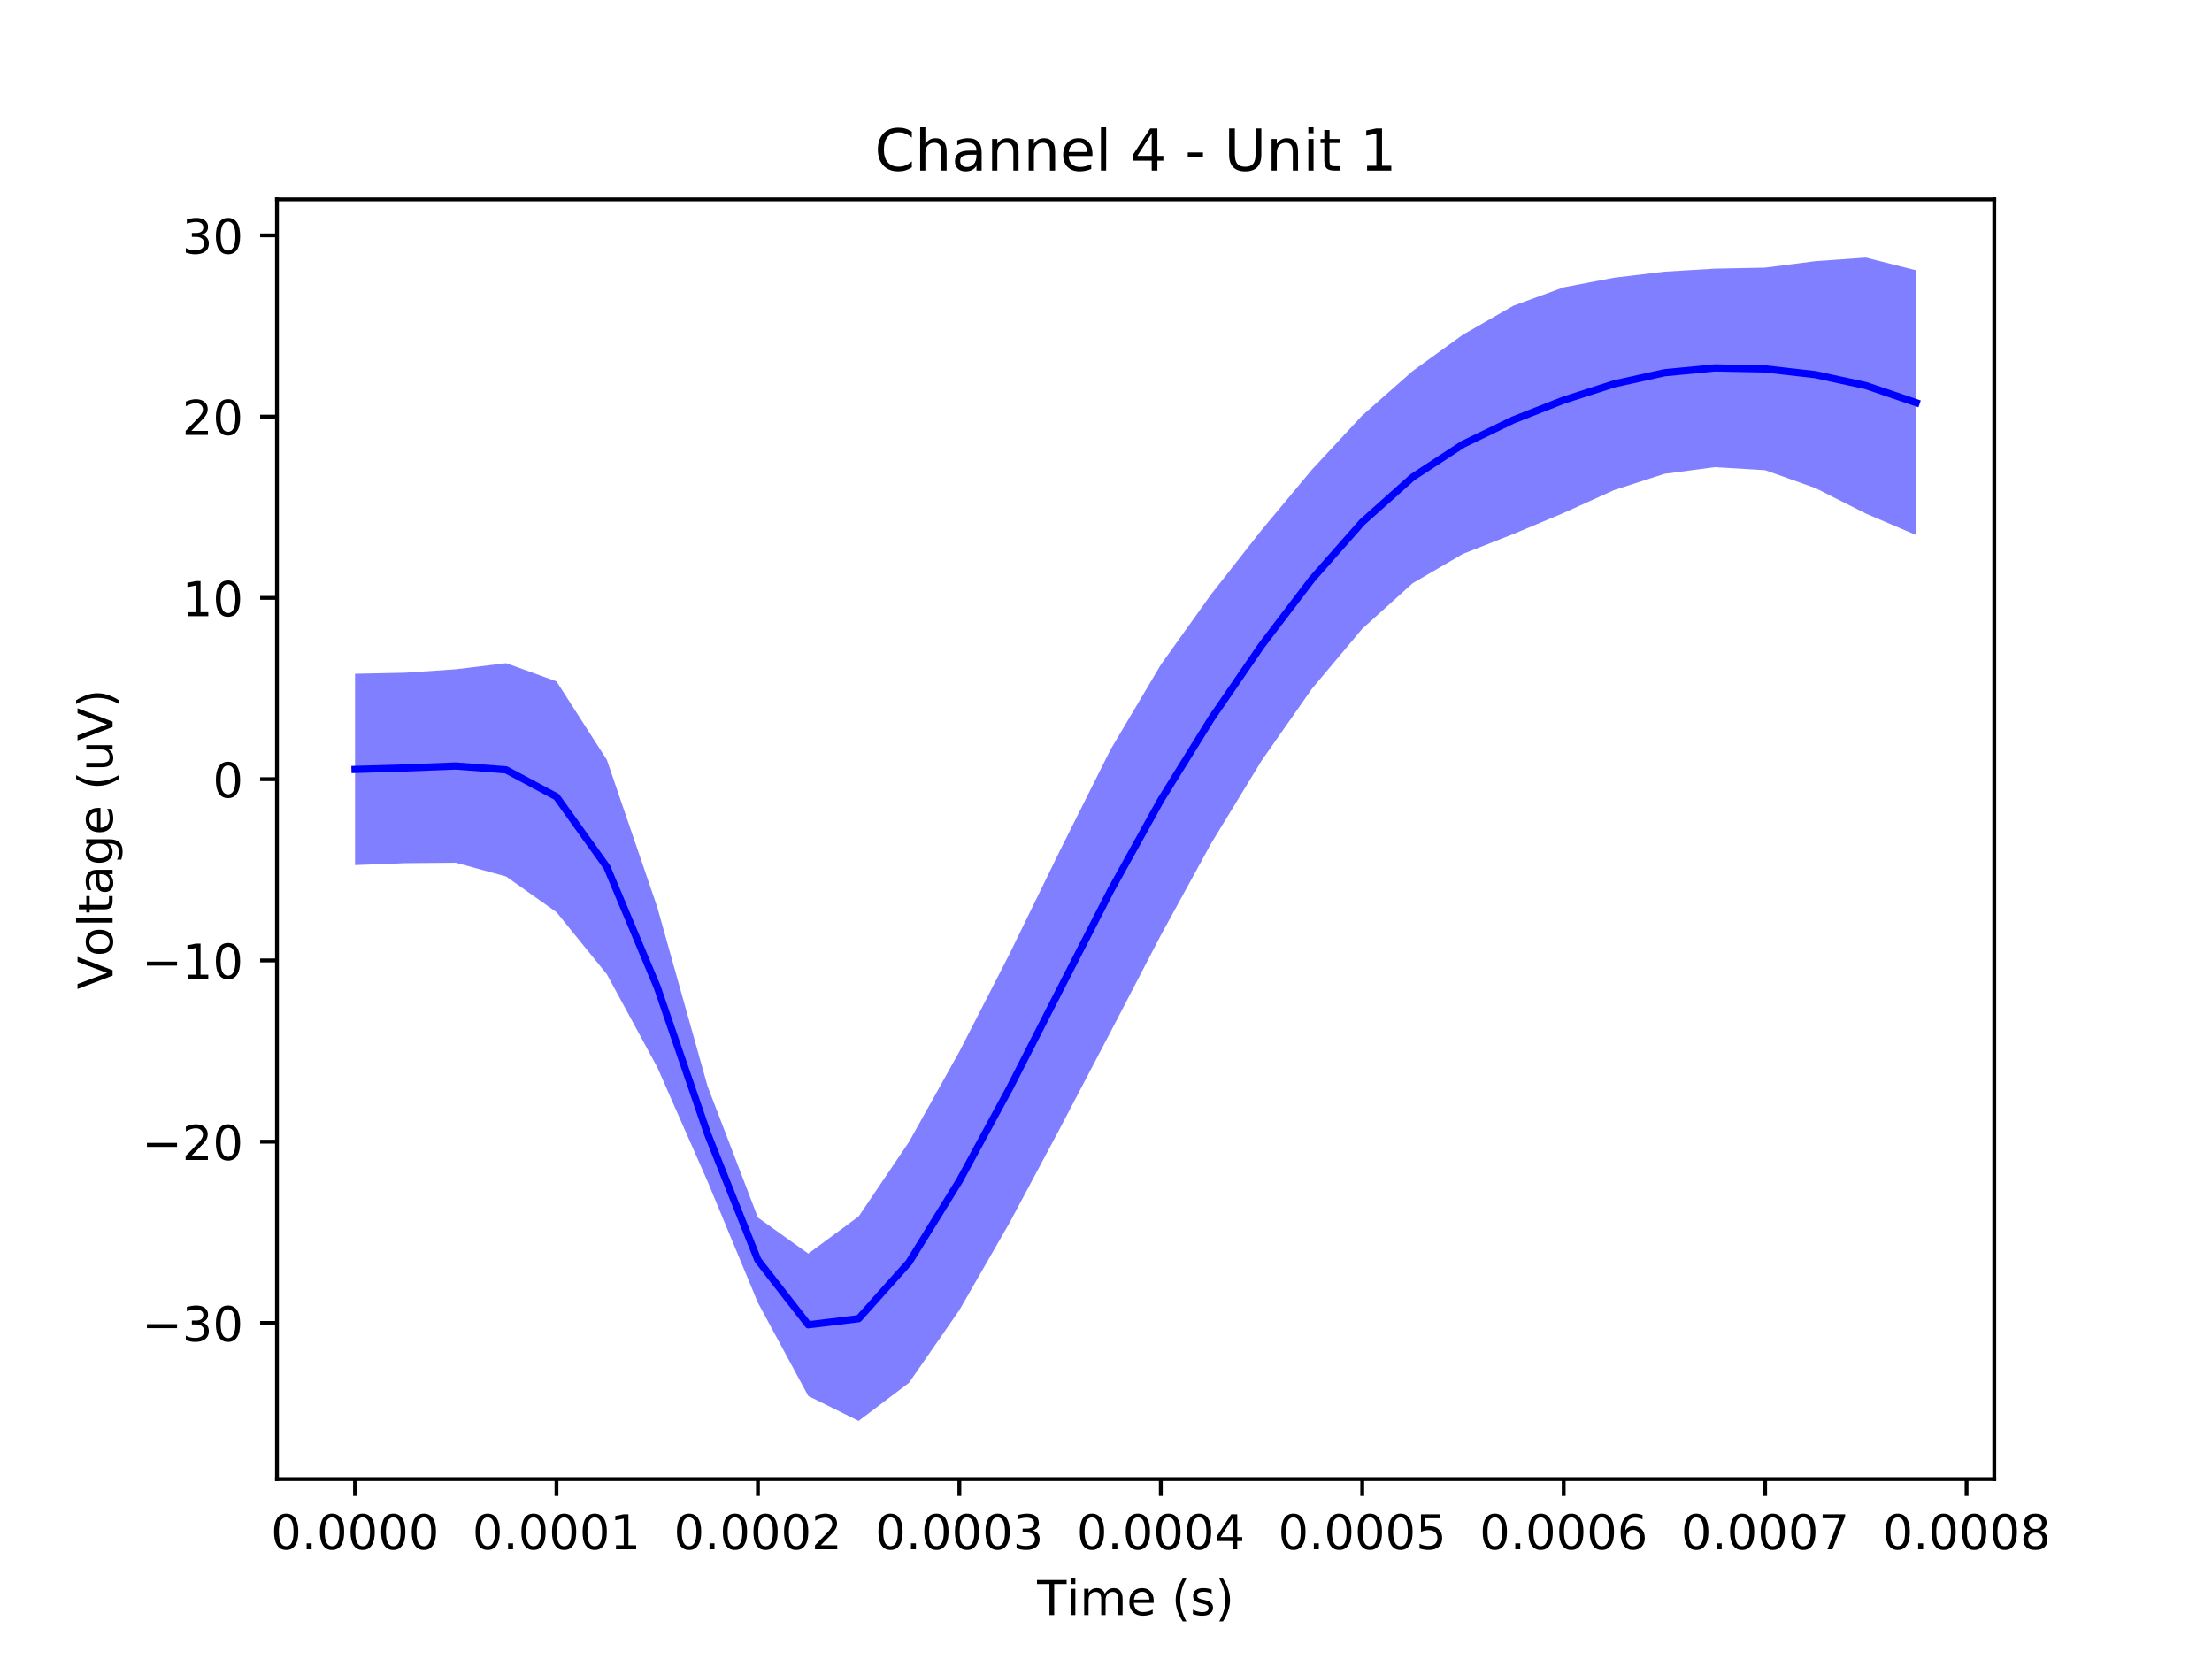
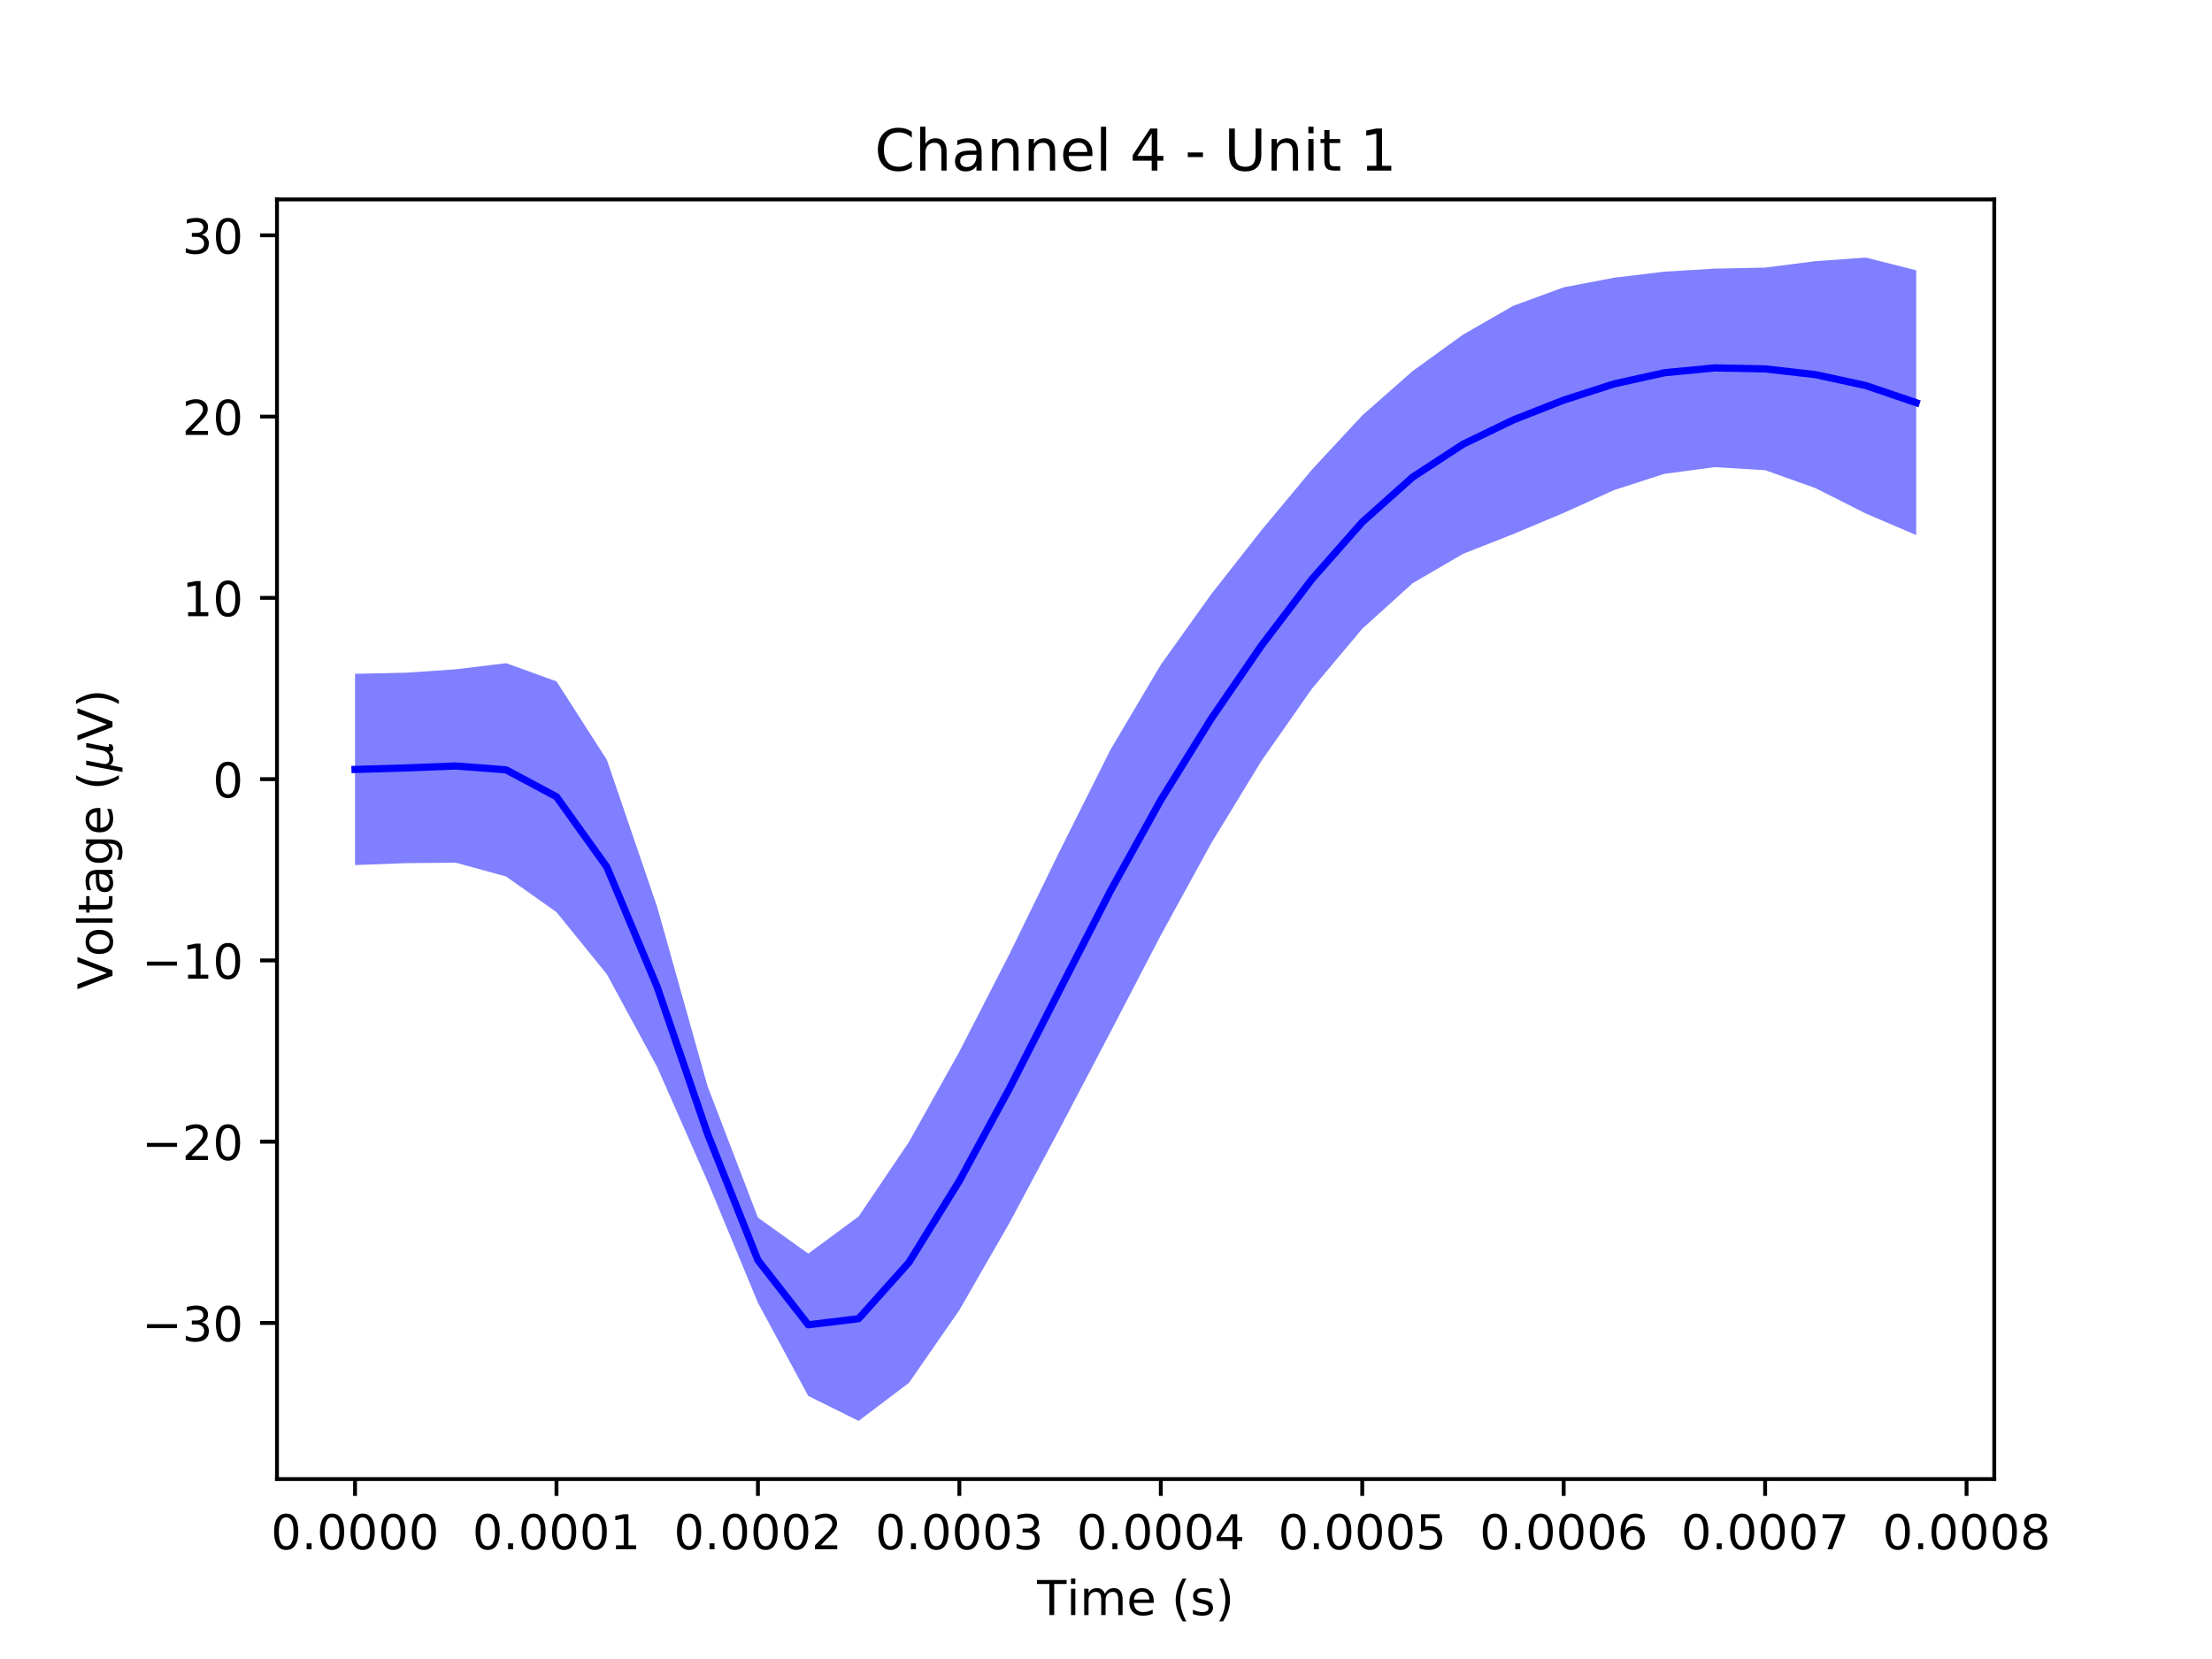
<svg xmlns="http://www.w3.org/2000/svg" xmlns:xlink="http://www.w3.org/1999/xlink" height="345pt" version="1.1" viewBox="0 0 460 345" width="460pt">
  <defs>
    <style type="text/css">
*{stroke-linecap:butt;stroke-linejoin:round;}
  </style>
  </defs>
  <g id="figure_1">
    <g id="patch_1">
      <path d="M 0 345.6  L 460.8 345.6  L 460.8 0  L 0 0  z " style="fill:#ffffff;" />
    </g>
    <g id="axes_1">
      <g id="patch_2">
        <path d="M 57.6 307.584  L 414.72 307.584  L 414.72 41.472  L 57.6 41.472  z " style="fill:#ffffff;" />
      </g>
      <g id="PolyCollection_1">
        <defs>
-           <path d="M 73.833 -205.482  L 73.833 -165.701  L 84.305 -166.102  L 94.778 -166.198  L 105.251 -163.328  L 115.724 -155.914  L 126.196 -143.005  L 136.669 -123.689  L 147.142 -99.917  L 157.615 -74.684  L 168.087 -55.295  L 178.56 -50.112  L 189.033 -58.041  L 199.505 -73.153  L 209.978 -91.382  L 220.451 -111.002  L 230.924 -130.967  L 241.396 -151.108  L 251.869 -170.217  L 262.342 -187.392  L 272.815 -202.362  L 283.287 -214.838  L 293.76 -224.309  L 304.233 -230.416  L 314.705 -234.541  L 325.178 -238.936  L 335.651 -243.68  L 346.124 -247.066  L 356.596 -248.448  L 367.069 -247.824  L 377.542 -244.093  L 388.015 -238.804  L 398.487 -234.328  L 398.487 -289.388  L 398.487 -289.388  L 388.015 -292.032  L 377.542 -291.292  L 367.069 -289.949  L 356.596 -289.737  L 346.124 -289.105  L 335.651 -287.847  L 325.178 -285.851  L 314.705 -282.012  L 304.233 -276.005  L 293.76 -268.432  L 283.287 -259.204  L 272.815 -247.926  L 262.342 -235.355  L 251.869 -222.018  L 241.396 -207.359  L 230.924 -189.683  L 220.451 -168.771  L 209.978 -147.311  L 199.505 -126.905  L 189.033 -108.138  L 178.56 -92.629  L 168.087 -84.901  L 157.615 -92.393  L 147.142 -119.721  L 136.669 -156.993  L 126.196 -187.595  L 115.724 -203.906  L 105.251 -207.686  L 94.778 -206.415  L 84.305 -205.701  L 73.833 -205.482  z " id="m4a1d8d11ba" />
+           <path d="M 73.833 -205.482  L 73.833 -165.701  L 84.305 -166.102  L 94.778 -166.198  L 105.251 -163.328  L 115.724 -155.914  L 126.196 -143.005  L 136.669 -123.689  L 147.142 -99.917  L 157.615 -74.684  L 168.087 -55.295  L 178.56 -50.112  L 189.033 -58.041  L 199.505 -73.153  L 209.978 -91.382  L 220.451 -111.002  L 230.924 -130.967  L 241.396 -151.108  L 251.869 -170.217  L 262.342 -187.392  L 272.815 -202.362  L 283.287 -214.838  L 293.76 -224.309  L 304.233 -230.416  L 314.705 -234.541  L 325.178 -238.936  L 335.651 -243.68  L 346.124 -247.066  L 356.596 -248.448  L 367.069 -247.824  L 377.542 -244.093  L 388.015 -238.804  L 398.487 -234.328  L 398.487 -289.388  L 398.487 -289.388  L 388.015 -292.032  L 377.542 -291.292  L 367.069 -289.949  L 356.596 -289.737  L 346.124 -289.105  L 335.651 -287.847  L 325.178 -285.851  L 314.705 -282.012  L 304.233 -276.005  L 293.76 -268.432  L 283.287 -259.204  L 272.815 -247.926  L 262.342 -235.355  L 251.869 -222.018  L 241.396 -207.359  L 230.924 -189.683  L 220.451 -168.771  L 209.978 -147.311  L 199.505 -126.905  L 189.033 -108.138  L 178.56 -92.629  L 168.087 -84.901  L 157.615 -92.393  L 147.142 -119.721  L 136.669 -156.993  L 126.196 -187.595  L 115.724 -203.906  L 105.251 -207.686  L 94.778 -206.415  L 84.305 -205.701  L 73.833 -205.482  z " id="m3e1feedb68" />
        </defs>
-         <g clip-path="url(#pa23141de13)">
-           <use style="fill:#0000ff;fill-opacity:0.5;" x="0" xlink:href="#m4a1d8d11ba" y="345.6" />
+         <g clip-path="url(#p2f618599e6)">
+           <use style="fill:#0000ff;fill-opacity:0.5;" x="0" xlink:href="#m3e1feedb68" y="345.6" />
        </g>
      </g>
      <g id="matplotlib.axis_1">
        <g id="xtick_1">
          <g id="line2d_1">
            <defs>
-               <path d="M 0 0  L 0 3.5  " id="m589c22833b" style="stroke:#000000;stroke-width:0.8;" />
-             </defs>
-             <g>
-               <use style="stroke:#000000;stroke-width:0.8;" x="73.833" xlink:href="#m589c22833b" y="307.584" />
+               <path d="M 0 0  L 0 3.5  " id="m169749fd9c" style="stroke:#000000;stroke-width:0.8;" />
+             </defs>
+             <g>
+               <use style="stroke:#000000;stroke-width:0.8;" x="73.833" xlink:href="#m169749fd9c" y="307.584" />
            </g>
          </g>
          <g id="text_1">
            <defs>
              <path d="M 31.781 66.406  Q 24.172 66.406 20.328 58.906  Q 16.5 51.422 16.5 36.375  Q 16.5 21.391 20.328 13.891  Q 24.172 6.391 31.781 6.391  Q 39.453 6.391 43.281 13.891  Q 47.125 21.391 47.125 36.375  Q 47.125 51.422 43.281 58.906  Q 39.453 66.406 31.781 66.406  z M 31.781 74.219  Q 44.047 74.219 50.516 64.516  Q 56.984 54.828 56.984 36.375  Q 56.984 17.969 50.516 8.266  Q 44.047 -1.422 31.781 -1.422  Q 19.531 -1.422 13.062 8.266  Q 6.594 17.969 6.594 36.375  Q 6.594 54.828 13.062 64.516  Q 19.531 74.219 31.781 74.219  z " id="DejaVuSans-30" />
              <path d="M 10.688 12.406  L 21 12.406  L 21 0  L 10.688 0  z " id="DejaVuSans-2e" />
            </defs>
            <g transform="translate(56.33742 322.1824)scale(0.1 -0.1)">
              <use xlink:href="#DejaVuSans-30" />
              <use x="63.623" xlink:href="#DejaVuSans-2e" />
              <use x="95.41" xlink:href="#DejaVuSans-30" />
              <use x="159.033" xlink:href="#DejaVuSans-30" />
              <use x="222.656" xlink:href="#DejaVuSans-30" />
              <use x="286.279" xlink:href="#DejaVuSans-30" />
            </g>
          </g>
        </g>
        <g id="xtick_2">
          <g id="line2d_2">
            <g>
-               <use style="stroke:#000000;stroke-width:0.8;" x="115.724" xlink:href="#m589c22833b" y="307.584" />
+               <use style="stroke:#000000;stroke-width:0.8;" x="115.724" xlink:href="#m169749fd9c" y="307.584" />
            </g>
          </g>
          <g id="text_2">
            <defs>
              <path d="M 12.406 8.297  L 28.516 8.297  L 28.516 63.922  L 10.984 60.406  L 10.984 69.391  L 28.422 72.906  L 38.281 72.906  L 38.281 8.297  L 54.391 8.297  L 54.391 0  L 12.406 0  z " id="DejaVuSans-31" />
            </defs>
            <g transform="translate(98.22832 322.1824)scale(0.1 -0.1)">
              <use xlink:href="#DejaVuSans-30" />
              <use x="63.623" xlink:href="#DejaVuSans-2e" />
              <use x="95.41" xlink:href="#DejaVuSans-30" />
              <use x="159.033" xlink:href="#DejaVuSans-30" />
              <use x="222.656" xlink:href="#DejaVuSans-30" />
              <use x="286.279" xlink:href="#DejaVuSans-31" />
            </g>
          </g>
        </g>
        <g id="xtick_3">
          <g id="line2d_3">
            <g>
-               <use style="stroke:#000000;stroke-width:0.8;" x="157.615" xlink:href="#m589c22833b" y="307.584" />
+               <use style="stroke:#000000;stroke-width:0.8;" x="157.615" xlink:href="#m169749fd9c" y="307.584" />
            </g>
          </g>
          <g id="text_3">
            <defs>
              <path d="M 19.188 8.297  L 53.609 8.297  L 53.609 0  L 7.328 0  L 7.328 8.297  Q 12.938 14.109 22.625 23.891  Q 32.328 33.688 34.812 36.531  Q 39.547 41.844 41.422 45.531  Q 43.312 49.219 43.312 52.781  Q 43.312 58.594 39.234 62.25  Q 35.156 65.922 28.609 65.922  Q 23.969 65.922 18.812 64.312  Q 13.672 62.703 7.812 59.422  L 7.812 69.391  Q 13.766 71.781 18.938 73  Q 24.125 74.219 28.422 74.219  Q 39.75 74.219 46.484 68.547  Q 53.219 62.891 53.219 53.422  Q 53.219 48.922 51.531 44.891  Q 49.859 40.875 45.406 35.406  Q 44.188 33.984 37.641 27.219  Q 31.109 20.453 19.188 8.297  z " id="DejaVuSans-32" />
            </defs>
            <g transform="translate(140.1192 322.1824)scale(0.1 -0.1)">
              <use xlink:href="#DejaVuSans-30" />
              <use x="63.623" xlink:href="#DejaVuSans-2e" />
              <use x="95.41" xlink:href="#DejaVuSans-30" />
              <use x="159.033" xlink:href="#DejaVuSans-30" />
              <use x="222.656" xlink:href="#DejaVuSans-30" />
              <use x="286.279" xlink:href="#DejaVuSans-32" />
            </g>
          </g>
        </g>
        <g id="xtick_4">
          <g id="line2d_4">
            <g>
-               <use style="stroke:#000000;stroke-width:0.8;" x="199.505" xlink:href="#m589c22833b" y="307.584" />
+               <use style="stroke:#000000;stroke-width:0.8;" x="199.505" xlink:href="#m169749fd9c" y="307.584" />
            </g>
          </g>
          <g id="text_4">
            <defs>
              <path d="M 40.578 39.312  Q 47.656 37.797 51.625 33  Q 55.609 28.219 55.609 21.188  Q 55.609 10.406 48.188 4.484  Q 40.766 -1.422 27.094 -1.422  Q 22.516 -1.422 17.656 -0.516  Q 12.797 0.391 7.625 2.203  L 7.625 11.719  Q 11.719 9.328 16.594 8.109  Q 21.484 6.891 26.812 6.891  Q 36.078 6.891 40.938 10.547  Q 45.797 14.203 45.797 21.188  Q 45.797 27.641 41.281 31.266  Q 36.766 34.906 28.719 34.906  L 20.219 34.906  L 20.219 43.016  L 29.109 43.016  Q 36.375 43.016 40.234 45.922  Q 44.094 48.828 44.094 54.297  Q 44.094 59.906 40.109 62.906  Q 36.141 65.922 28.719 65.922  Q 24.656 65.922 20.016 65.031  Q 15.375 64.156 9.812 62.312  L 9.812 71.094  Q 15.438 72.656 20.344 73.438  Q 25.25 74.219 29.594 74.219  Q 40.828 74.219 47.359 69.109  Q 53.906 64.016 53.906 55.328  Q 53.906 49.266 50.438 45.094  Q 46.969 40.922 40.578 39.312  z " id="DejaVuSans-33" />
            </defs>
            <g transform="translate(182.0101 322.1824)scale(0.1 -0.1)">
              <use xlink:href="#DejaVuSans-30" />
              <use x="63.623" xlink:href="#DejaVuSans-2e" />
              <use x="95.41" xlink:href="#DejaVuSans-30" />
              <use x="159.033" xlink:href="#DejaVuSans-30" />
              <use x="222.656" xlink:href="#DejaVuSans-30" />
              <use x="286.279" xlink:href="#DejaVuSans-33" />
            </g>
          </g>
        </g>
        <g id="xtick_5">
          <g id="line2d_5">
            <g>
-               <use style="stroke:#000000;stroke-width:0.8;" x="241.396" xlink:href="#m589c22833b" y="307.584" />
+               <use style="stroke:#000000;stroke-width:0.8;" x="241.396" xlink:href="#m169749fd9c" y="307.584" />
            </g>
          </g>
          <g id="text_5">
            <defs>
              <path d="M 37.797 64.312  L 12.891 25.391  L 37.797 25.391  z M 35.203 72.906  L 47.609 72.906  L 47.609 25.391  L 58.016 25.391  L 58.016 17.188  L 47.609 17.188  L 47.609 0  L 37.797 0  L 37.797 17.188  L 4.891 17.188  L 4.891 26.703  z " id="DejaVuSans-34" />
            </defs>
            <g transform="translate(223.9011 322.1824)scale(0.1 -0.1)">
              <use xlink:href="#DejaVuSans-30" />
              <use x="63.623" xlink:href="#DejaVuSans-2e" />
              <use x="95.41" xlink:href="#DejaVuSans-30" />
              <use x="159.033" xlink:href="#DejaVuSans-30" />
              <use x="222.656" xlink:href="#DejaVuSans-30" />
              <use x="286.279" xlink:href="#DejaVuSans-34" />
            </g>
          </g>
        </g>
        <g id="xtick_6">
          <g id="line2d_6">
            <g>
-               <use style="stroke:#000000;stroke-width:0.8;" x="283.287" xlink:href="#m589c22833b" y="307.584" />
+               <use style="stroke:#000000;stroke-width:0.8;" x="283.287" xlink:href="#m169749fd9c" y="307.584" />
            </g>
          </g>
          <g id="text_6">
            <defs>
              <path d="M 10.797 72.906  L 49.516 72.906  L 49.516 64.594  L 19.828 64.594  L 19.828 46.734  Q 21.969 47.469 24.109 47.828  Q 26.266 48.188 28.422 48.188  Q 40.625 48.188 47.75 41.5  Q 54.891 34.812 54.891 23.391  Q 54.891 11.625 47.562 5.094  Q 40.234 -1.422 26.906 -1.422  Q 22.312 -1.422 17.547 -0.641  Q 12.797 0.141 7.719 1.703  L 7.719 11.625  Q 12.109 9.234 16.797 8.062  Q 21.484 6.891 26.703 6.891  Q 35.156 6.891 40.078 11.328  Q 45.016 15.766 45.016 23.391  Q 45.016 31 40.078 35.438  Q 35.156 39.891 26.703 39.891  Q 22.75 39.891 18.812 39.016  Q 14.891 38.141 10.797 36.281  z " id="DejaVuSans-35" />
            </defs>
            <g transform="translate(265.792 322.1824)scale(0.1 -0.1)">
              <use xlink:href="#DejaVuSans-30" />
              <use x="63.623" xlink:href="#DejaVuSans-2e" />
              <use x="95.41" xlink:href="#DejaVuSans-30" />
              <use x="159.033" xlink:href="#DejaVuSans-30" />
              <use x="222.656" xlink:href="#DejaVuSans-30" />
              <use x="286.279" xlink:href="#DejaVuSans-35" />
            </g>
          </g>
        </g>
        <g id="xtick_7">
          <g id="line2d_7">
            <g>
-               <use style="stroke:#000000;stroke-width:0.8;" x="325.178" xlink:href="#m589c22833b" y="307.584" />
+               <use style="stroke:#000000;stroke-width:0.8;" x="325.178" xlink:href="#m169749fd9c" y="307.584" />
            </g>
          </g>
          <g id="text_7">
            <defs>
              <path d="M 33.016 40.375  Q 26.375 40.375 22.484 35.828  Q 18.609 31.297 18.609 23.391  Q 18.609 15.531 22.484 10.953  Q 26.375 6.391 33.016 6.391  Q 39.656 6.391 43.531 10.953  Q 47.406 15.531 47.406 23.391  Q 47.406 31.297 43.531 35.828  Q 39.656 40.375 33.016 40.375  z M 52.594 71.297  L 52.594 62.312  Q 48.875 64.062 45.094 64.984  Q 41.312 65.922 37.594 65.922  Q 27.828 65.922 22.672 59.328  Q 17.531 52.734 16.797 39.406  Q 19.672 43.656 24.016 45.922  Q 28.375 48.188 33.594 48.188  Q 44.578 48.188 50.953 41.516  Q 57.328 34.859 57.328 23.391  Q 57.328 12.156 50.688 5.359  Q 44.047 -1.422 33.016 -1.422  Q 20.359 -1.422 13.672 8.266  Q 6.984 17.969 6.984 36.375  Q 6.984 53.656 15.188 63.938  Q 23.391 74.219 37.203 74.219  Q 40.922 74.219 44.703 73.484  Q 48.484 72.75 52.594 71.297  z " id="DejaVuSans-36" />
            </defs>
            <g transform="translate(307.6829 322.1824)scale(0.1 -0.1)">
              <use xlink:href="#DejaVuSans-30" />
              <use x="63.623" xlink:href="#DejaVuSans-2e" />
              <use x="95.41" xlink:href="#DejaVuSans-30" />
              <use x="159.033" xlink:href="#DejaVuSans-30" />
              <use x="222.656" xlink:href="#DejaVuSans-30" />
              <use x="286.279" xlink:href="#DejaVuSans-36" />
            </g>
          </g>
        </g>
        <g id="xtick_8">
          <g id="line2d_8">
            <g>
-               <use style="stroke:#000000;stroke-width:0.8;" x="367.069" xlink:href="#m589c22833b" y="307.584" />
+               <use style="stroke:#000000;stroke-width:0.8;" x="367.069" xlink:href="#m169749fd9c" y="307.584" />
            </g>
          </g>
          <g id="text_8">
            <defs>
              <path d="M 8.203 72.906  L 55.078 72.906  L 55.078 68.703  L 28.609 0  L 18.312 0  L 43.219 64.594  L 8.203 64.594  z " id="DejaVuSans-37" />
            </defs>
            <g transform="translate(349.5738 322.1824)scale(0.1 -0.1)">
              <use xlink:href="#DejaVuSans-30" />
              <use x="63.623" xlink:href="#DejaVuSans-2e" />
              <use x="95.41" xlink:href="#DejaVuSans-30" />
              <use x="159.033" xlink:href="#DejaVuSans-30" />
              <use x="222.656" xlink:href="#DejaVuSans-30" />
              <use x="286.279" xlink:href="#DejaVuSans-37" />
            </g>
          </g>
        </g>
        <g id="xtick_9">
          <g id="line2d_9">
            <g>
-               <use style="stroke:#000000;stroke-width:0.8;" x="408.96" xlink:href="#m589c22833b" y="307.584" />
+               <use style="stroke:#000000;stroke-width:0.8;" x="408.96" xlink:href="#m169749fd9c" y="307.584" />
            </g>
          </g>
          <g id="text_9">
            <defs>
              <path d="M 31.781 34.625  Q 24.75 34.625 20.719 30.859  Q 16.703 27.094 16.703 20.516  Q 16.703 13.922 20.719 10.156  Q 24.75 6.391 31.781 6.391  Q 38.812 6.391 42.859 10.172  Q 46.922 13.969 46.922 20.516  Q 46.922 27.094 42.891 30.859  Q 38.875 34.625 31.781 34.625  z M 21.922 38.812  Q 15.578 40.375 12.031 44.719  Q 8.5 49.078 8.5 55.328  Q 8.5 64.062 14.719 69.141  Q 20.953 74.219 31.781 74.219  Q 42.672 74.219 48.875 69.141  Q 55.078 64.062 55.078 55.328  Q 55.078 49.078 51.531 44.719  Q 48 40.375 41.703 38.812  Q 48.828 37.156 52.797 32.312  Q 56.781 27.484 56.781 20.516  Q 56.781 9.906 50.312 4.234  Q 43.844 -1.422 31.781 -1.422  Q 19.734 -1.422 13.25 4.234  Q 6.781 9.906 6.781 20.516  Q 6.781 27.484 10.781 32.312  Q 14.797 37.156 21.922 38.812  z M 18.312 54.391  Q 18.312 48.734 21.844 45.562  Q 25.391 42.391 31.781 42.391  Q 38.141 42.391 41.719 45.562  Q 45.312 48.734 45.312 54.391  Q 45.312 60.062 41.719 63.234  Q 38.141 66.406 31.781 66.406  Q 25.391 66.406 21.844 63.234  Q 18.312 60.062 18.312 54.391  z " id="DejaVuSans-38" />
            </defs>
            <g transform="translate(391.4647 322.1824)scale(0.1 -0.1)">
              <use xlink:href="#DejaVuSans-30" />
              <use x="63.623" xlink:href="#DejaVuSans-2e" />
              <use x="95.41" xlink:href="#DejaVuSans-30" />
              <use x="159.033" xlink:href="#DejaVuSans-30" />
              <use x="222.656" xlink:href="#DejaVuSans-30" />
              <use x="286.279" xlink:href="#DejaVuSans-38" />
            </g>
          </g>
        </g>
        <g id="text_10">
          <defs>
            <path d="M -0.297 72.906  L 61.375 72.906  L 61.375 64.594  L 35.5 64.594  L 35.5 0  L 25.594 0  L 25.594 64.594  L -0.297 64.594  z " id="DejaVuSans-54" />
            <path d="M 9.422 54.688  L 18.406 54.688  L 18.406 0  L 9.422 0  z M 9.422 75.984  L 18.406 75.984  L 18.406 64.594  L 9.422 64.594  z " id="DejaVuSans-69" />
            <path d="M 52 44.188  Q 55.375 50.25 60.062 53.125  Q 64.75 56 71.094 56  Q 79.641 56 84.281 50.016  Q 88.922 44.047 88.922 33.016  L 88.922 0  L 79.891 0  L 79.891 32.719  Q 79.891 40.578 77.094 44.375  Q 74.312 48.188 68.609 48.188  Q 61.625 48.188 57.562 43.547  Q 53.516 38.922 53.516 30.906  L 53.516 0  L 44.484 0  L 44.484 32.719  Q 44.484 40.625 41.703 44.406  Q 38.922 48.188 33.109 48.188  Q 26.219 48.188 22.156 43.531  Q 18.109 38.875 18.109 30.906  L 18.109 0  L 9.078 0  L 9.078 54.688  L 18.109 54.688  L 18.109 46.188  Q 21.188 51.219 25.484 53.609  Q 29.781 56 35.688 56  Q 41.656 56 45.828 52.969  Q 50 49.953 52 44.188  z " id="DejaVuSans-6d" />
            <path d="M 56.203 29.594  L 56.203 25.203  L 14.891 25.203  Q 15.484 15.922 20.484 11.062  Q 25.484 6.203 34.422 6.203  Q 39.594 6.203 44.453 7.469  Q 49.312 8.734 54.109 11.281  L 54.109 2.781  Q 49.266 0.734 44.188 -0.344  Q 39.109 -1.422 33.891 -1.422  Q 20.797 -1.422 13.156 6.188  Q 5.516 13.812 5.516 26.812  Q 5.516 40.234 12.766 48.109  Q 20.016 56 32.328 56  Q 43.359 56 49.781 48.891  Q 56.203 41.797 56.203 29.594  z M 47.219 32.234  Q 47.125 39.594 43.094 43.984  Q 39.062 48.391 32.422 48.391  Q 24.906 48.391 20.391 44.141  Q 15.875 39.891 15.188 32.172  z " id="DejaVuSans-65" />
            <path id="DejaVuSans-20" />
            <path d="M 31 75.875  Q 24.469 64.656 21.281 53.656  Q 18.109 42.672 18.109 31.391  Q 18.109 20.125 21.312 9.062  Q 24.516 -2 31 -13.188  L 23.188 -13.188  Q 15.875 -1.703 12.234 9.375  Q 8.594 20.453 8.594 31.391  Q 8.594 42.281 12.203 53.312  Q 15.828 64.359 23.188 75.875  z " id="DejaVuSans-28" />
            <path d="M 44.281 53.078  L 44.281 44.578  Q 40.484 46.531 36.375 47.5  Q 32.281 48.484 27.875 48.484  Q 21.188 48.484 17.844 46.438  Q 14.5 44.391 14.5 40.281  Q 14.5 37.156 16.891 35.375  Q 19.281 33.594 26.516 31.984  L 29.594 31.297  Q 39.156 29.25 43.188 25.516  Q 47.219 21.781 47.219 15.094  Q 47.219 7.469 41.188 3.016  Q 35.156 -1.422 24.609 -1.422  Q 20.219 -1.422 15.453 -0.562  Q 10.688 0.297 5.422 2  L 5.422 11.281  Q 10.406 8.688 15.234 7.391  Q 20.062 6.109 24.812 6.109  Q 31.156 6.109 34.562 8.281  Q 37.984 10.453 37.984 14.406  Q 37.984 18.062 35.516 20.016  Q 33.062 21.969 24.703 23.781  L 21.578 24.516  Q 13.234 26.266 9.516 29.906  Q 5.812 33.547 5.812 39.891  Q 5.812 47.609 11.281 51.797  Q 16.75 56 26.812 56  Q 31.781 56 36.172 55.266  Q 40.578 54.547 44.281 53.078  z " id="DejaVuSans-73" />
            <path d="M 8.016 75.875  L 15.828 75.875  Q 23.141 64.359 26.781 53.312  Q 30.422 42.281 30.422 31.391  Q 30.422 20.453 26.781 9.375  Q 23.141 -1.703 15.828 -13.188  L 8.016 -13.188  Q 14.5 -2 17.703 9.062  Q 20.906 20.125 20.906 31.391  Q 20.906 42.672 17.703 53.656  Q 14.5 64.656 8.016 75.875  z " id="DejaVuSans-29" />
          </defs>
          <g transform="translate(215.6772 335.8606)scale(0.1 -0.1)">
            <use xlink:href="#DejaVuSans-54" />
            <use x="61.037" xlink:href="#DejaVuSans-69" />
            <use x="88.82" xlink:href="#DejaVuSans-6d" />
            <use x="186.232" xlink:href="#DejaVuSans-65" />
            <use x="247.756" xlink:href="#DejaVuSans-20" />
            <use x="279.543" xlink:href="#DejaVuSans-28" />
            <use x="318.557" xlink:href="#DejaVuSans-73" />
            <use x="370.656" xlink:href="#DejaVuSans-29" />
          </g>
        </g>
      </g>
      <g id="matplotlib.axis_2">
        <g id="ytick_1">
          <g id="line2d_10">
            <defs>
-               <path d="M 0 0  L -3.5 0  " id="m5d0efe8d7a" style="stroke:#000000;stroke-width:0.8;" />
-             </defs>
-             <g>
-               <use style="stroke:#000000;stroke-width:0.8;" x="57.6" xlink:href="#m5d0efe8d7a" y="275.118" />
+               <path d="M 0 0  L -3.5 0  " id="m84b086d49c" style="stroke:#000000;stroke-width:0.8;" />
+             </defs>
+             <g>
+               <use style="stroke:#000000;stroke-width:0.8;" x="57.6" xlink:href="#m84b086d49c" y="275.118" />
            </g>
          </g>
          <g id="text_11">
            <defs>
              <path d="M 10.594 35.5  L 73.188 35.5  L 73.188 27.203  L 10.594 27.203  z " id="DejaVuSans-2212" />
            </defs>
            <g transform="translate(29.49531 278.917)scale(0.1 -0.1)">
              <use xlink:href="#DejaVuSans-2212" />
              <use x="83.789" xlink:href="#DejaVuSans-33" />
              <use x="147.412" xlink:href="#DejaVuSans-30" />
            </g>
          </g>
        </g>
        <g id="ytick_2">
          <g id="line2d_11">
            <g>
-               <use style="stroke:#000000;stroke-width:0.8;" x="57.6" xlink:href="#m5d0efe8d7a" y="237.422" />
+               <use style="stroke:#000000;stroke-width:0.8;" x="57.6" xlink:href="#m84b086d49c" y="237.422" />
            </g>
          </g>
          <g id="text_12">
            <g transform="translate(29.49531 241.2208)scale(0.1 -0.1)">
              <use xlink:href="#DejaVuSans-2212" />
              <use x="83.789" xlink:href="#DejaVuSans-32" />
              <use x="147.412" xlink:href="#DejaVuSans-30" />
            </g>
          </g>
        </g>
        <g id="ytick_3">
          <g id="line2d_12">
            <g>
-               <use style="stroke:#000000;stroke-width:0.8;" x="57.6" xlink:href="#m5d0efe8d7a" y="199.725" />
+               <use style="stroke:#000000;stroke-width:0.8;" x="57.6" xlink:href="#m84b086d49c" y="199.725" />
            </g>
          </g>
          <g id="text_13">
            <g transform="translate(29.49531 203.5245)scale(0.1 -0.1)">
              <use xlink:href="#DejaVuSans-2212" />
              <use x="83.789" xlink:href="#DejaVuSans-31" />
              <use x="147.412" xlink:href="#DejaVuSans-30" />
            </g>
          </g>
        </g>
        <g id="ytick_4">
          <g id="line2d_13">
            <g>
-               <use style="stroke:#000000;stroke-width:0.8;" x="57.6" xlink:href="#m5d0efe8d7a" y="162.029" />
+               <use style="stroke:#000000;stroke-width:0.8;" x="57.6" xlink:href="#m84b086d49c" y="162.029" />
            </g>
          </g>
          <g id="text_14">
            <g transform="translate(44.2375 165.8282)scale(0.1 -0.1)">
              <use xlink:href="#DejaVuSans-30" />
            </g>
          </g>
        </g>
        <g id="ytick_5">
          <g id="line2d_14">
            <g>
-               <use style="stroke:#000000;stroke-width:0.8;" x="57.6" xlink:href="#m5d0efe8d7a" y="124.333" />
+               <use style="stroke:#000000;stroke-width:0.8;" x="57.6" xlink:href="#m84b086d49c" y="124.333" />
            </g>
          </g>
          <g id="text_15">
            <g transform="translate(37.875 128.132)scale(0.1 -0.1)">
              <use xlink:href="#DejaVuSans-31" />
              <use x="63.623" xlink:href="#DejaVuSans-30" />
            </g>
          </g>
        </g>
        <g id="ytick_6">
          <g id="line2d_15">
            <g>
-               <use style="stroke:#000000;stroke-width:0.8;" x="57.6" xlink:href="#m5d0efe8d7a" y="86.636" />
+               <use style="stroke:#000000;stroke-width:0.8;" x="57.6" xlink:href="#m84b086d49c" y="86.636" />
            </g>
          </g>
          <g id="text_16">
            <g transform="translate(37.875 90.4357)scale(0.1 -0.1)">
              <use xlink:href="#DejaVuSans-32" />
              <use x="63.623" xlink:href="#DejaVuSans-30" />
            </g>
          </g>
        </g>
        <g id="ytick_7">
          <g id="line2d_16">
            <g>
-               <use style="stroke:#000000;stroke-width:0.8;" x="57.6" xlink:href="#m5d0efe8d7a" y="48.94" />
+               <use style="stroke:#000000;stroke-width:0.8;" x="57.6" xlink:href="#m84b086d49c" y="48.94" />
            </g>
          </g>
          <g id="text_17">
            <g transform="translate(37.875 52.73944)scale(0.1 -0.1)">
              <use xlink:href="#DejaVuSans-33" />
              <use x="63.623" xlink:href="#DejaVuSans-30" />
            </g>
          </g>
        </g>
        <g id="text_18">
          <defs>
            <path d="M 28.609 0  L 0.781 72.906  L 11.078 72.906  L 34.188 11.531  L 57.328 72.906  L 67.578 72.906  L 39.797 0  z " id="DejaVuSans-56" />
            <path d="M 30.609 48.391  Q 23.391 48.391 19.188 42.75  Q 14.984 37.109 14.984 27.297  Q 14.984 17.484 19.156 11.844  Q 23.344 6.203 30.609 6.203  Q 37.797 6.203 41.984 11.859  Q 46.188 17.531 46.188 27.297  Q 46.188 37.016 41.984 42.703  Q 37.797 48.391 30.609 48.391  z M 30.609 56  Q 42.328 56 49.016 48.375  Q 55.719 40.766 55.719 27.297  Q 55.719 13.875 49.016 6.219  Q 42.328 -1.422 30.609 -1.422  Q 18.844 -1.422 12.172 6.219  Q 5.516 13.875 5.516 27.297  Q 5.516 40.766 12.172 48.375  Q 18.844 56 30.609 56  z " id="DejaVuSans-6f" />
            <path d="M 9.422 75.984  L 18.406 75.984  L 18.406 0  L 9.422 0  z " id="DejaVuSans-6c" />
            <path d="M 18.312 70.219  L 18.312 54.688  L 36.812 54.688  L 36.812 47.703  L 18.312 47.703  L 18.312 18.016  Q 18.312 11.328 20.141 9.422  Q 21.969 7.516 27.594 7.516  L 36.812 7.516  L 36.812 0  L 27.594 0  Q 17.188 0 13.234 3.875  Q 9.281 7.766 9.281 18.016  L 9.281 47.703  L 2.688 47.703  L 2.688 54.688  L 9.281 54.688  L 9.281 70.219  z " id="DejaVuSans-74" />
            <path d="M 34.281 27.484  Q 23.391 27.484 19.188 25  Q 14.984 22.516 14.984 16.5  Q 14.984 11.719 18.141 8.906  Q 21.297 6.109 26.703 6.109  Q 34.188 6.109 38.703 11.406  Q 43.219 16.703 43.219 25.484  L 43.219 27.484  z M 52.203 31.203  L 52.203 0  L 43.219 0  L 43.219 8.297  Q 40.141 3.328 35.547 0.953  Q 30.953 -1.422 24.312 -1.422  Q 15.922 -1.422 10.953 3.297  Q 6 8.016 6 15.922  Q 6 25.141 12.172 29.828  Q 18.359 34.516 30.609 34.516  L 43.219 34.516  L 43.219 35.406  Q 43.219 41.609 39.141 45  Q 35.062 48.391 27.688 48.391  Q 23 48.391 18.547 47.266  Q 14.109 46.141 10.016 43.891  L 10.016 52.203  Q 14.938 54.109 19.578 55.047  Q 24.219 56 28.609 56  Q 40.484 56 46.344 49.844  Q 52.203 43.703 52.203 31.203  z " id="DejaVuSans-61" />
            <path d="M 45.406 27.984  Q 45.406 37.75 41.375 43.109  Q 37.359 48.484 30.078 48.484  Q 22.859 48.484 18.828 43.109  Q 14.797 37.75 14.797 27.984  Q 14.797 18.266 18.828 12.891  Q 22.859 7.516 30.078 7.516  Q 37.359 7.516 41.375 12.891  Q 45.406 18.266 45.406 27.984  z M 54.391 6.781  Q 54.391 -7.172 48.188 -13.984  Q 42 -20.797 29.203 -20.797  Q 24.469 -20.797 20.266 -20.094  Q 16.062 -19.391 12.109 -17.922  L 12.109 -9.188  Q 16.062 -11.328 19.922 -12.344  Q 23.781 -13.375 27.781 -13.375  Q 36.625 -13.375 41.016 -8.766  Q 45.406 -4.156 45.406 5.172  L 45.406 9.625  Q 42.625 4.781 38.281 2.391  Q 33.938 0 27.875 0  Q 17.828 0 11.672 7.656  Q 5.516 15.328 5.516 27.984  Q 5.516 40.672 11.672 48.328  Q 17.828 56 27.875 56  Q 33.938 56 38.281 53.609  Q 42.625 51.219 45.406 46.391  L 45.406 54.688  L 54.391 54.688  z " id="DejaVuSans-67" />
-             <path d="M 8.5 21.578  L 8.5 54.688  L 17.484 54.688  L 17.484 21.922  Q 17.484 14.156 20.5 10.266  Q 23.531 6.391 29.594 6.391  Q 36.859 6.391 41.078 11.031  Q 45.312 15.672 45.312 23.688  L 45.312 54.688  L 54.297 54.688  L 54.297 0  L 45.312 0  L 45.312 8.406  Q 42.047 3.422 37.719 1  Q 33.406 -1.422 27.688 -1.422  Q 18.266 -1.422 13.375 4.438  Q 8.5 10.297 8.5 21.578  z M 31.109 56  z " id="DejaVuSans-75" />
+             <path d="M -1.312 -20.797  L 13.375 54.688  L 22.406 54.688  L 15.766 20.656  Q 15.578 19.625 15.422 18.359  Q 15.281 17.094 15.281 15.828  Q 15.281 11.281 18.141 8.828  Q 21 6.391 26.312 6.391  Q 33.547 6.391 37.984 10.484  Q 42.438 14.594 44 22.797  L 50.203 54.688  L 59.188 54.688  L 51.031 12.641  Q 50.828 11.719 50.75 11.031  Q 50.688 10.359 50.688 9.812  Q 50.688 8.297 51.297 7.594  Q 51.906 6.891 53.219 6.891  Q 53.719 6.891 54.562 7.125  Q 55.422 7.375 56.984 8.016  L 55.609 0.781  Q 53.469 -0.297 51.516 -0.859  Q 49.562 -1.422 47.703 -1.422  Q 44.484 -1.422 42.656 0.625  Q 40.828 2.688 40.828 6.297  Q 38.094 2.391 34.297 0.484  Q 30.516 -1.422 25.391 -1.422  Q 20.844 -1.422 17.453 0.672  Q 14.062 2.781 12.984 6.203  L 7.719 -20.797  z " id="DejaVuSans-Oblique-3bc" />
          </defs>
-           <g transform="translate(23.41562 205.746)rotate(-90)scale(0.1 -0.1)">
-             <use xlink:href="#DejaVuSans-56" />
-             <use x="68.299" xlink:href="#DejaVuSans-6f" />
-             <use x="129.48" xlink:href="#DejaVuSans-6c" />
-             <use x="157.264" xlink:href="#DejaVuSans-74" />
-             <use x="196.473" xlink:href="#DejaVuSans-61" />
-             <use x="257.752" xlink:href="#DejaVuSans-67" />
-             <use x="321.229" xlink:href="#DejaVuSans-65" />
-             <use x="382.752" xlink:href="#DejaVuSans-20" />
-             <use x="414.539" xlink:href="#DejaVuSans-28" />
-             <use x="453.553" xlink:href="#DejaVuSans-75" />
-             <use x="516.932" xlink:href="#DejaVuSans-56" />
-             <use x="585.34" xlink:href="#DejaVuSans-29" />
+           <g transform="translate(23.39531 205.778)rotate(-90)scale(0.1 -0.1)">
+             <use transform="translate(0 0.015625)" xlink:href="#DejaVuSans-56" />
+             <use transform="translate(68.4082 0.015625)" xlink:href="#DejaVuSans-6f" />
+             <use transform="translate(129.5898 0.015625)" xlink:href="#DejaVuSans-6c" />
+             <use transform="translate(157.373 0.015625)" xlink:href="#DejaVuSans-74" />
+             <use transform="translate(196.582 0.015625)" xlink:href="#DejaVuSans-61" />
+             <use transform="translate(257.8613 0.015625)" xlink:href="#DejaVuSans-67" />
+             <use transform="translate(321.3379 0.015625)" xlink:href="#DejaVuSans-65" />
+             <use transform="translate(382.8613 0.015625)" xlink:href="#DejaVuSans-20" />
+             <use transform="translate(414.6484 0.015625)" xlink:href="#DejaVuSans-28" />
+             <use transform="translate(453.6621 0.015625)" xlink:href="#DejaVuSans-Oblique-3bc" />
+             <use transform="translate(517.2852 0.015625)" xlink:href="#DejaVuSans-56" />
+             <use transform="translate(585.6934 0.015625)" xlink:href="#DejaVuSans-29" />
          </g>
        </g>
      </g>
      <g id="line2d_17">
-         <path clip-path="url(#pa23141de13)" d="M 73.833 160.009  L 84.305 159.699  L 94.778 159.294  L 105.251 160.093  L 115.724 165.69  L 126.196 180.3  L 136.669 205.259  L 147.142 235.781  L 157.615 262.062  L 168.087 275.502  L 178.56 274.229  L 189.033 262.51  L 199.505 245.571  L 209.978 226.253  L 220.451 205.713  L 230.924 185.275  L 241.396 166.367  L 251.869 149.482  L 262.342 134.227  L 272.815 120.456  L 283.287 108.579  L 293.76 99.229  L 304.233 92.389  L 314.705 87.323  L 325.178 83.206  L 335.651 79.837  L 346.124 77.515  L 356.596 76.508  L 367.069 76.713  L 377.542 77.907  L 388.015 80.182  L 398.487 83.742  " style="fill:none;stroke:#0000ff;stroke-linecap:square;stroke-width:1.5;" />
+         <path clip-path="url(#p2f618599e6)" d="M 73.833 160.009  L 84.305 159.699  L 94.778 159.294  L 105.251 160.093  L 115.724 165.69  L 126.196 180.3  L 136.669 205.259  L 147.142 235.781  L 157.615 262.062  L 168.087 275.502  L 178.56 274.229  L 189.033 262.51  L 199.505 245.571  L 209.978 226.253  L 220.451 205.713  L 230.924 185.275  L 241.396 166.367  L 251.869 149.482  L 262.342 134.227  L 272.815 120.456  L 283.287 108.579  L 293.76 99.229  L 304.233 92.389  L 314.705 87.323  L 325.178 83.206  L 335.651 79.837  L 346.124 77.515  L 356.596 76.508  L 367.069 76.713  L 377.542 77.907  L 388.015 80.182  L 398.487 83.742  " style="fill:none;stroke:#0000ff;stroke-linecap:square;stroke-width:1.5;" />
      </g>
      <g id="patch_3">
        <path d="M 57.6 307.584  L 57.6 41.472  " style="fill:none;stroke:#000000;stroke-linecap:square;stroke-linejoin:miter;stroke-width:0.8;" />
      </g>
      <g id="patch_4">
        <path d="M 414.72 307.584  L 414.72 41.472  " style="fill:none;stroke:#000000;stroke-linecap:square;stroke-linejoin:miter;stroke-width:0.8;" />
      </g>
      <g id="patch_5">
        <path d="M 57.6 307.584  L 414.72 307.584  " style="fill:none;stroke:#000000;stroke-linecap:square;stroke-linejoin:miter;stroke-width:0.8;" />
      </g>
      <g id="patch_6">
        <path d="M 57.6 41.472  L 414.72 41.472  " style="fill:none;stroke:#000000;stroke-linecap:square;stroke-linejoin:miter;stroke-width:0.8;" />
      </g>
      <g id="text_19">
        <defs>
          <path d="M 64.406 67.281  L 64.406 56.891  Q 59.422 61.531 53.781 63.812  Q 48.141 66.109 41.797 66.109  Q 29.297 66.109 22.656 58.469  Q 16.016 50.828 16.016 36.375  Q 16.016 21.969 22.656 14.328  Q 29.297 6.688 41.797 6.688  Q 48.141 6.688 53.781 8.984  Q 59.422 11.281 64.406 15.922  L 64.406 5.609  Q 59.234 2.094 53.438 0.328  Q 47.656 -1.422 41.219 -1.422  Q 24.656 -1.422 15.125 8.703  Q 5.609 18.844 5.609 36.375  Q 5.609 53.953 15.125 64.078  Q 24.656 74.219 41.219 74.219  Q 47.75 74.219 53.531 72.484  Q 59.328 70.75 64.406 67.281  z " id="DejaVuSans-43" />
          <path d="M 54.891 33.016  L 54.891 0  L 45.906 0  L 45.906 32.719  Q 45.906 40.484 42.875 44.328  Q 39.844 48.188 33.797 48.188  Q 26.516 48.188 22.312 43.547  Q 18.109 38.922 18.109 30.906  L 18.109 0  L 9.078 0  L 9.078 75.984  L 18.109 75.984  L 18.109 46.188  Q 21.344 51.125 25.703 53.562  Q 30.078 56 35.797 56  Q 45.219 56 50.047 50.172  Q 54.891 44.344 54.891 33.016  z " id="DejaVuSans-68" />
          <path d="M 54.891 33.016  L 54.891 0  L 45.906 0  L 45.906 32.719  Q 45.906 40.484 42.875 44.328  Q 39.844 48.188 33.797 48.188  Q 26.516 48.188 22.312 43.547  Q 18.109 38.922 18.109 30.906  L 18.109 0  L 9.078 0  L 9.078 54.688  L 18.109 54.688  L 18.109 46.188  Q 21.344 51.125 25.703 53.562  Q 30.078 56 35.797 56  Q 45.219 56 50.047 50.172  Q 54.891 44.344 54.891 33.016  z " id="DejaVuSans-6e" />
          <path d="M 4.891 31.391  L 31.203 31.391  L 31.203 23.391  L 4.891 23.391  z " id="DejaVuSans-2d" />
          <path d="M 8.688 72.906  L 18.609 72.906  L 18.609 28.609  Q 18.609 16.891 22.844 11.734  Q 27.094 6.594 36.625 6.594  Q 46.094 6.594 50.344 11.734  Q 54.594 16.891 54.594 28.609  L 54.594 72.906  L 64.5 72.906  L 64.5 27.391  Q 64.5 13.141 57.438 5.859  Q 50.391 -1.422 36.625 -1.422  Q 22.797 -1.422 15.734 5.859  Q 8.688 13.141 8.688 27.391  z " id="DejaVuSans-55" />
        </defs>
        <g transform="translate(181.8872 35.472)scale(0.12 -0.12)">
          <use xlink:href="#DejaVuSans-43" />
          <use x="69.824" xlink:href="#DejaVuSans-68" />
          <use x="133.203" xlink:href="#DejaVuSans-61" />
          <use x="194.482" xlink:href="#DejaVuSans-6e" />
          <use x="257.861" xlink:href="#DejaVuSans-6e" />
          <use x="321.24" xlink:href="#DejaVuSans-65" />
          <use x="382.764" xlink:href="#DejaVuSans-6c" />
          <use x="410.547" xlink:href="#DejaVuSans-20" />
          <use x="442.334" xlink:href="#DejaVuSans-34" />
          <use x="505.957" xlink:href="#DejaVuSans-20" />
          <use x="537.744" xlink:href="#DejaVuSans-2d" />
          <use x="573.828" xlink:href="#DejaVuSans-20" />
          <use x="605.615" xlink:href="#DejaVuSans-55" />
          <use x="678.809" xlink:href="#DejaVuSans-6e" />
          <use x="742.188" xlink:href="#DejaVuSans-69" />
          <use x="769.971" xlink:href="#DejaVuSans-74" />
          <use x="809.18" xlink:href="#DejaVuSans-20" />
          <use x="840.967" xlink:href="#DejaVuSans-31" />
        </g>
      </g>
    </g>
  </g>
  <defs>
-     <clipPath id="pa23141de13">
+     <clipPath id="p2f618599e6">
      <rect height="266.112" width="357.12" x="57.6" y="41.472" />
    </clipPath>
  </defs>
</svg>
